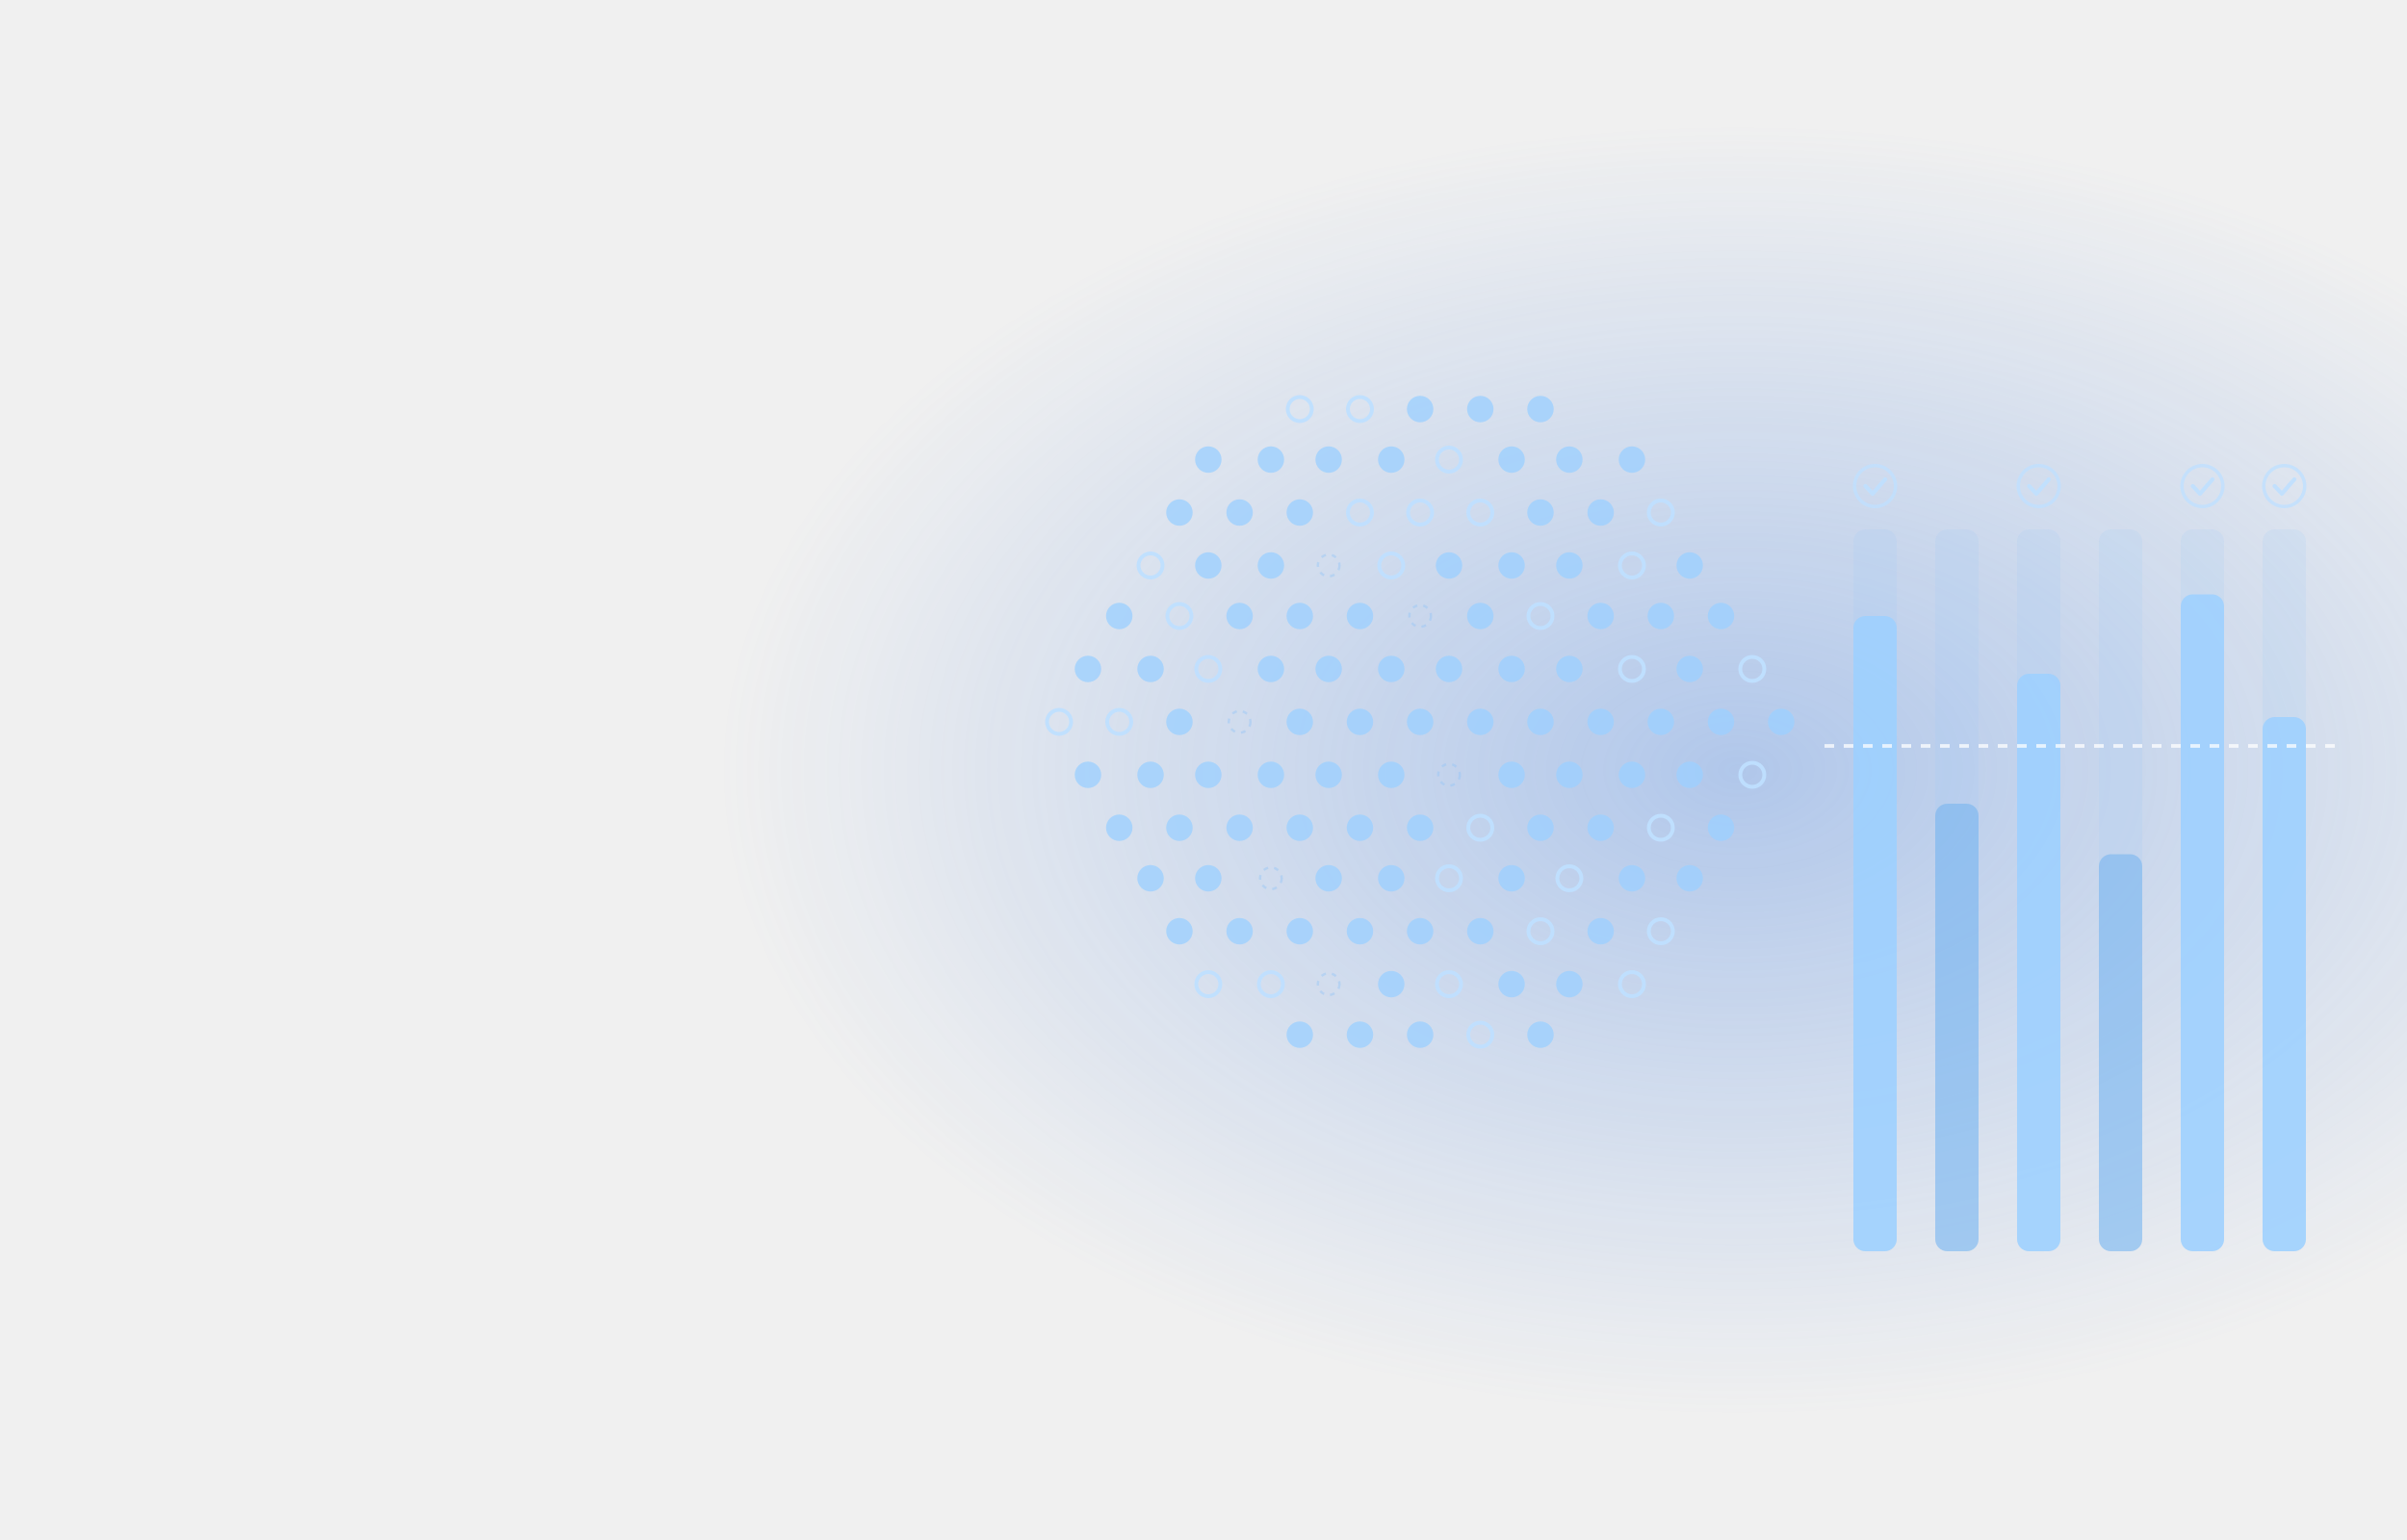
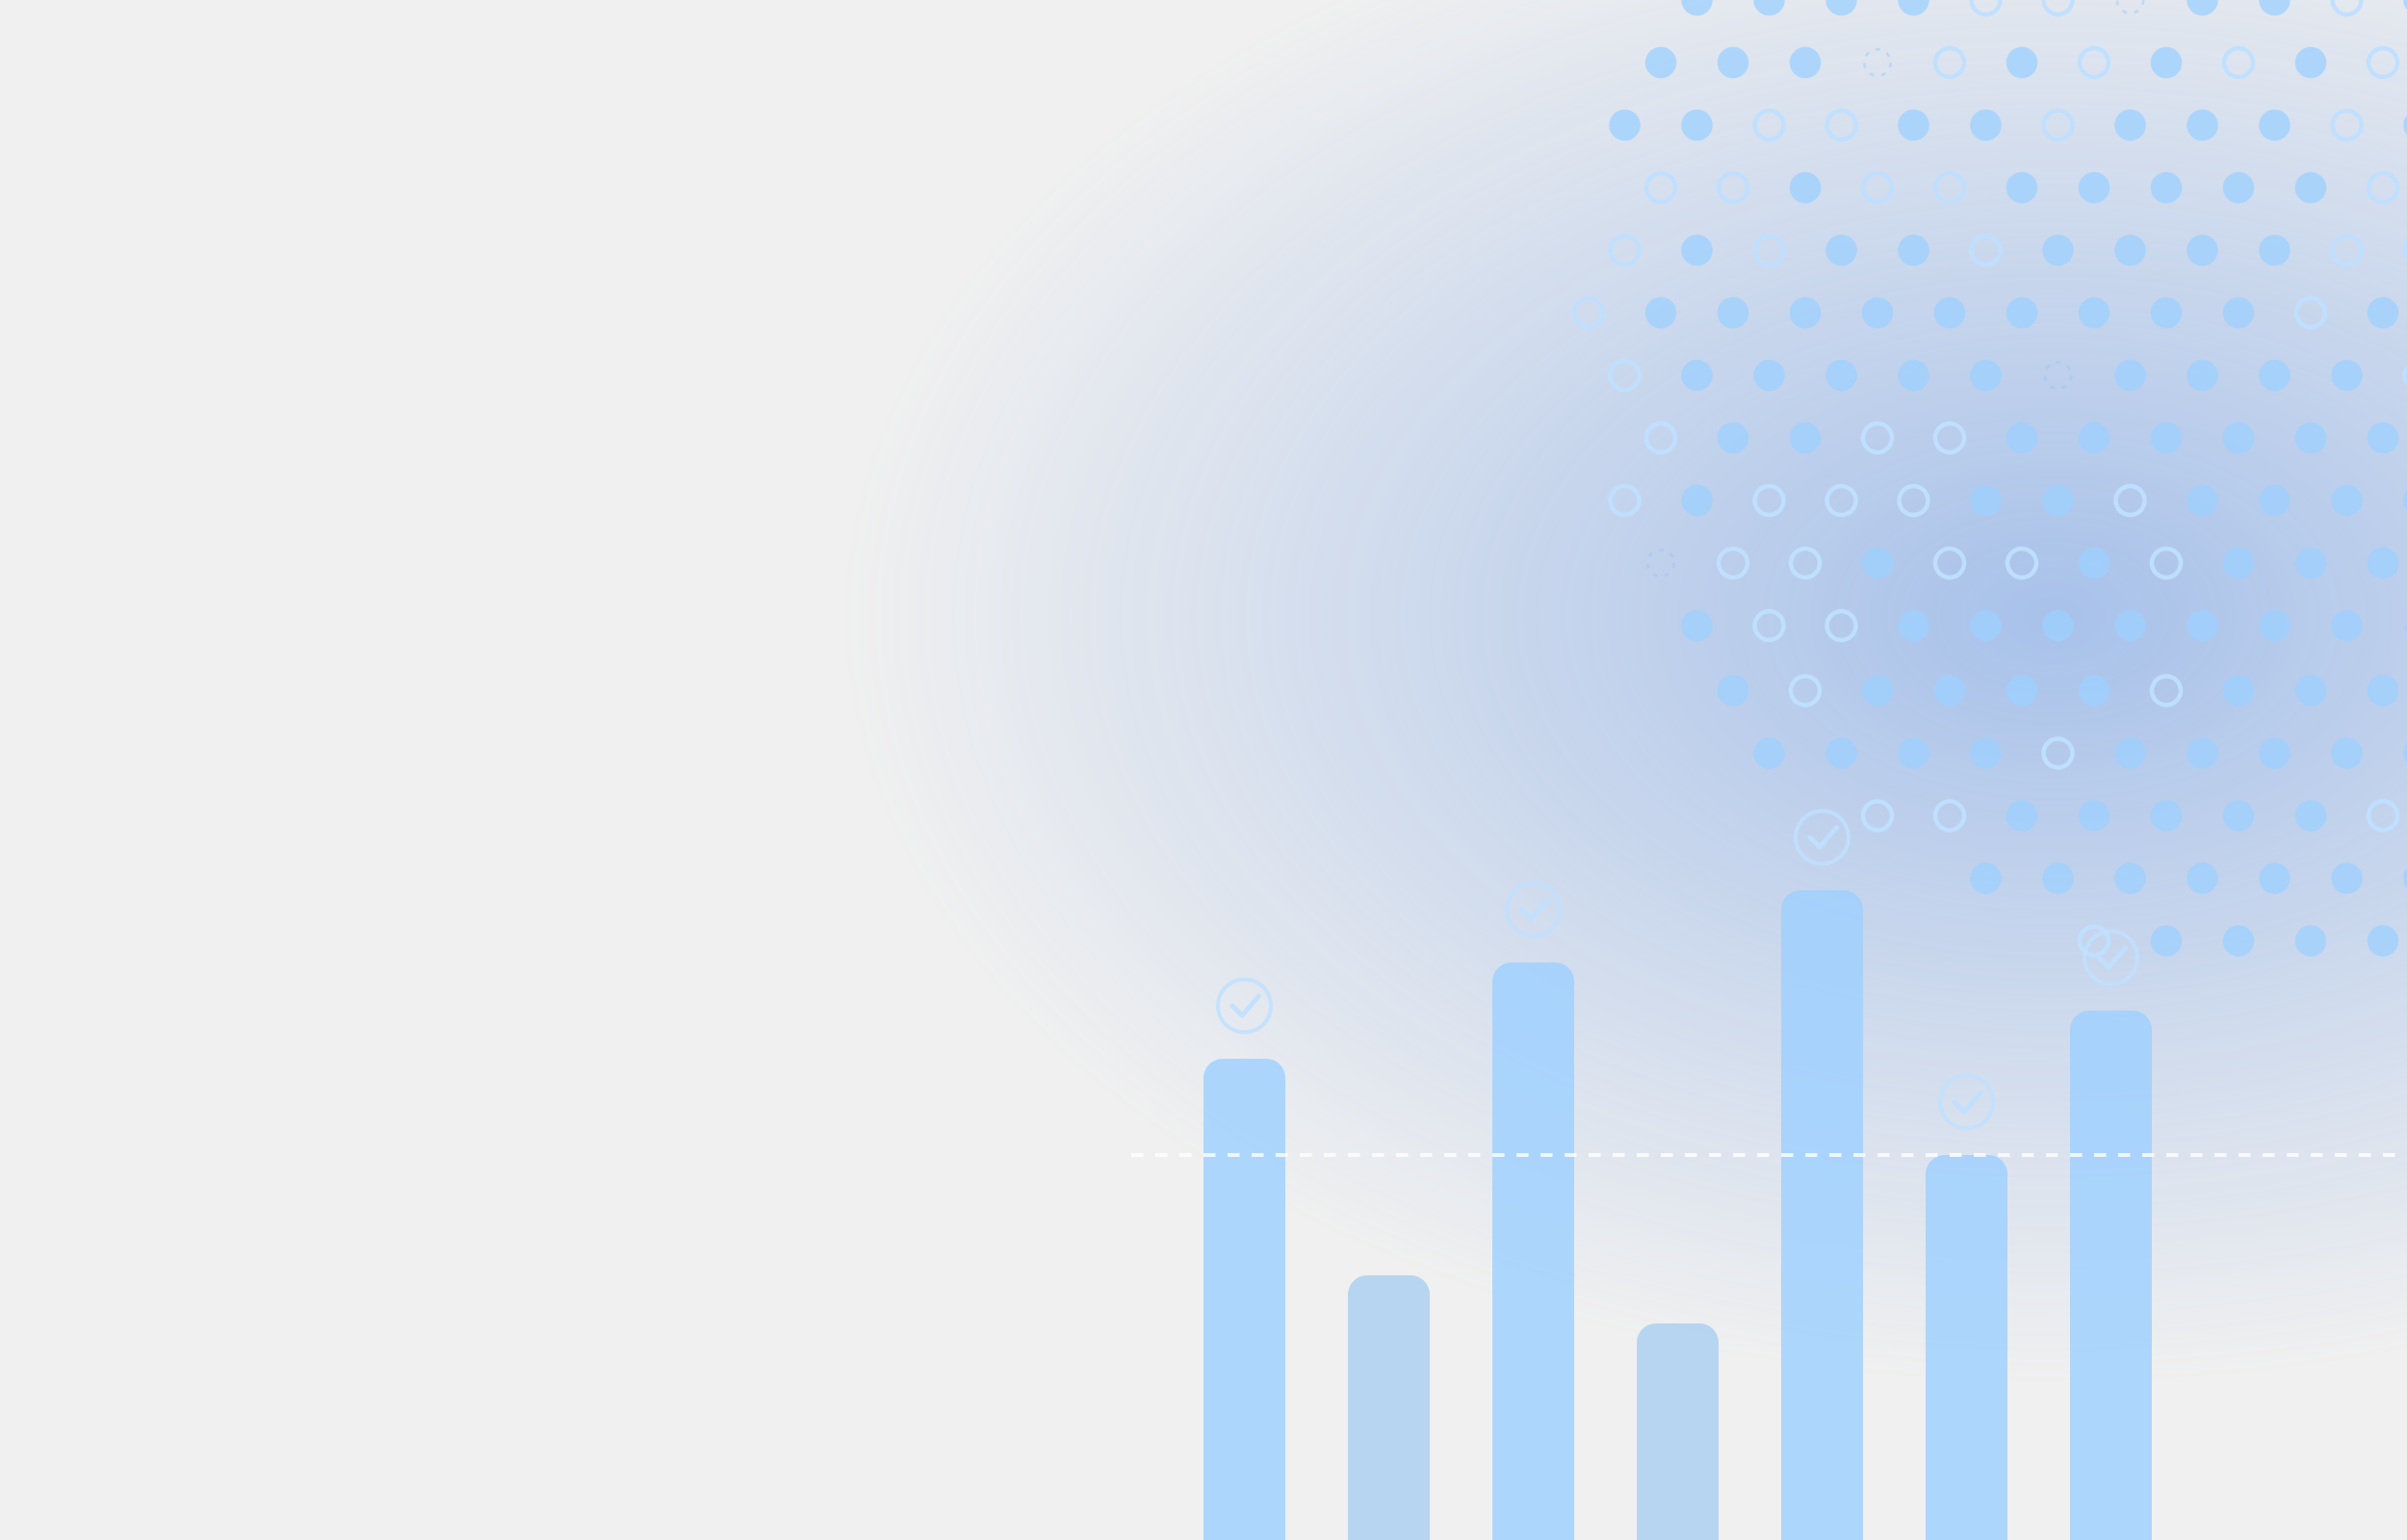
<svg xmlns="http://www.w3.org/2000/svg" viewBox="0 0 1000 640" preserveAspectRatio="xMaxYMid slice" aria-hidden="true">
  <defs>
-     <radialGradient id="g" cx=".72" cy=".5" r=".42">
-       <stop offset="0" stop-color="#3b7be0" stop-opacity=".35" />
+     <radialGradient id="g" cx=".85" cy=".4" r=".5">
+       <stop offset="0" stop-color="#3b7be0" stop-opacity=".4" />
      <stop offset="1" stop-color="#3b7be0" stop-opacity="0" />
    </radialGradient>
    <linearGradient id="m" x1="0" x2="1">
      <stop offset="0" stop-color="#fff" stop-opacity="0" />
-       <stop offset=".42" stop-color="#fff" stop-opacity="1" />
+       <stop offset=".38" stop-color="#fff" stop-opacity="1" />
    </linearGradient>
    <mask id="k">
      <rect width="100%" height="100%" fill="url(#m)" />
    </mask>
  </defs>
  <rect width="1000" height="640" fill="url(#g)" />
  <g mask="url(#k)">
-     <circle cx="452" cy="278" r="5.5" fill="#9CD0FF" opacity=".78" />
-     <circle cx="440" cy="300" r="5" fill="none" stroke="#bfe0ff" stroke-width="1.6" opacity=".95" />
-     <circle cx="452" cy="322" r="5.5" fill="#9CD0FF" opacity=".78" />
-     <circle cx="478" cy="235" r="5" fill="none" stroke="#bfe0ff" stroke-width="1.6" opacity=".95" />
-     <circle cx="465" cy="256" r="5.5" fill="#9CD0FF" opacity=".78" />
-     <circle cx="478" cy="278" r="5.5" fill="#9CD0FF" opacity=".78" />
-     <circle cx="465" cy="300" r="5" fill="none" stroke="#bfe0ff" stroke-width="1.6" opacity=".95" />
-     <circle cx="478" cy="322" r="5.5" fill="#9CD0FF" opacity=".78" />
-     <circle cx="465" cy="344" r="5.5" fill="#9CD0FF" opacity=".78" />
-     <circle cx="478" cy="365" r="5.5" fill="#9CD0FF" opacity=".78" />
-     <circle cx="502" cy="191" r="5.5" fill="#9CD0FF" opacity=".78" />
-     <circle cx="490" cy="213" r="5.5" fill="#9CD0FF" opacity=".78" />
-     <circle cx="502" cy="235" r="5.5" fill="#9CD0FF" opacity=".78" />
-     <circle cx="490" cy="256" r="5" fill="none" stroke="#bfe0ff" stroke-width="1.6" opacity=".95" />
-     <circle cx="502" cy="278" r="5" fill="none" stroke="#bfe0ff" stroke-width="1.6" opacity=".95" />
-     <circle cx="490" cy="300" r="5.5" fill="#9CD0FF" opacity=".78" />
-     <circle cx="502" cy="322" r="5.5" fill="#9CD0FF" opacity=".78" />
-     <circle cx="490" cy="344" r="5.5" fill="#9CD0FF" opacity=".78" />
-     <circle cx="502" cy="365" r="5.5" fill="#9CD0FF" opacity=".78" />
-     <circle cx="490" cy="387" r="5.5" fill="#9CD0FF" opacity=".78" />
-     <circle cx="502" cy="409" r="5" fill="none" stroke="#bfe0ff" stroke-width="1.6" opacity=".95" />
-     <circle cx="528" cy="191" r="5.5" fill="#9CD0FF" opacity=".78" />
-     <circle cx="515" cy="213" r="5.5" fill="#9CD0FF" opacity=".78" />
-     <circle cx="528" cy="235" r="5.5" fill="#9CD0FF" opacity=".78" />
-     <circle cx="515" cy="256" r="5.5" fill="#9CD0FF" opacity=".78" />
-     <circle cx="528" cy="278" r="5.5" fill="#9CD0FF" opacity=".78" />
-     <circle cx="515" cy="300" r="4.5" fill="none" stroke="#8fc3f7" stroke-width="1" stroke-dasharray="2 2.5" opacity=".4" />
-     <circle cx="528" cy="322" r="5.5" fill="#9CD0FF" opacity=".78" />
-     <circle cx="515" cy="344" r="5.5" fill="#9CD0FF" opacity=".78" />
-     <circle cx="528" cy="365" r="4.5" fill="none" stroke="#8fc3f7" stroke-width="1" stroke-dasharray="2 2.5" opacity=".4" />
-     <circle cx="515" cy="387" r="5.5" fill="#9CD0FF" opacity=".78" />
-     <circle cx="528" cy="409" r="5" fill="none" stroke="#bfe0ff" stroke-width="1.6" opacity=".95" />
-     <circle cx="540" cy="170" r="5" fill="none" stroke="#bfe0ff" stroke-width="1.6" opacity=".95" />
-     <circle cx="552" cy="191" r="5.5" fill="#9CD0FF" opacity=".78" />
-     <circle cx="540" cy="213" r="5.5" fill="#9CD0FF" opacity=".78" />
-     <circle cx="552" cy="235" r="4.5" fill="none" stroke="#8fc3f7" stroke-width="1" stroke-dasharray="2 2.5" opacity=".4" />
-     <circle cx="540" cy="256" r="5.5" fill="#9CD0FF" opacity=".78" />
-     <circle cx="552" cy="278" r="5.5" fill="#9CD0FF" opacity=".78" />
-     <circle cx="540" cy="300" r="5.5" fill="#9CD0FF" opacity=".78" />
-     <circle cx="552" cy="322" r="5.5" fill="#9CD0FF" opacity=".78" />
-     <circle cx="540" cy="344" r="5.5" fill="#9CD0FF" opacity=".78" />
-     <circle cx="552" cy="365" r="5.5" fill="#9CD0FF" opacity=".78" />
-     <circle cx="540" cy="387" r="5.5" fill="#9CD0FF" opacity=".78" />
-     <circle cx="552" cy="409" r="4.5" fill="none" stroke="#8fc3f7" stroke-width="1" stroke-dasharray="2 2.5" opacity=".4" />
-     <circle cx="540" cy="430" r="5.5" fill="#9CD0FF" opacity=".78" />
-     <circle cx="565" cy="170" r="5" fill="none" stroke="#bfe0ff" stroke-width="1.6" opacity=".95" />
-     <circle cx="578" cy="191" r="5.5" fill="#9CD0FF" opacity=".78" />
-     <circle cx="565" cy="213" r="5" fill="none" stroke="#bfe0ff" stroke-width="1.6" opacity=".95" />
-     <circle cx="578" cy="235" r="5" fill="none" stroke="#bfe0ff" stroke-width="1.6" opacity=".95" />
-     <circle cx="565" cy="256" r="5.5" fill="#9CD0FF" opacity=".78" />
-     <circle cx="578" cy="278" r="5.5" fill="#9CD0FF" opacity=".78" />
-     <circle cx="565" cy="300" r="5.5" fill="#9CD0FF" opacity=".78" />
-     <circle cx="578" cy="322" r="5.5" fill="#9CD0FF" opacity=".78" />
-     <circle cx="565" cy="344" r="5.5" fill="#9CD0FF" opacity=".78" />
-     <circle cx="578" cy="365" r="5.5" fill="#9CD0FF" opacity=".78" />
-     <circle cx="565" cy="387" r="5.5" fill="#9CD0FF" opacity=".78" />
-     <circle cx="578" cy="409" r="5.5" fill="#9CD0FF" opacity=".78" />
-     <circle cx="565" cy="430" r="5.5" fill="#9CD0FF" opacity=".78" />
-     <circle cx="590" cy="170" r="5.5" fill="#9CD0FF" opacity=".78" />
-     <circle cx="602" cy="191" r="5" fill="none" stroke="#bfe0ff" stroke-width="1.6" opacity=".95" />
-     <circle cx="590" cy="213" r="5" fill="none" stroke="#bfe0ff" stroke-width="1.6" opacity=".95" />
-     <circle cx="602" cy="235" r="5.5" fill="#9CD0FF" opacity=".78" />
-     <circle cx="590" cy="256" r="4.5" fill="none" stroke="#8fc3f7" stroke-width="1" stroke-dasharray="2 2.5" opacity=".4" />
-     <circle cx="602" cy="278" r="5.5" fill="#9CD0FF" opacity=".78" />
-     <circle cx="590" cy="300" r="5.5" fill="#9CD0FF" opacity=".78" />
-     <circle cx="602" cy="322" r="4.5" fill="none" stroke="#8fc3f7" stroke-width="1" stroke-dasharray="2 2.5" opacity=".4" />
-     <circle cx="590" cy="344" r="5.5" fill="#9CD0FF" opacity=".78" />
-     <circle cx="602" cy="365" r="5" fill="none" stroke="#bfe0ff" stroke-width="1.6" opacity=".95" />
-     <circle cx="590" cy="387" r="5.5" fill="#9CD0FF" opacity=".78" />
-     <circle cx="602" cy="409" r="5" fill="none" stroke="#bfe0ff" stroke-width="1.6" opacity=".95" />
-     <circle cx="590" cy="430" r="5.5" fill="#9CD0FF" opacity=".78" />
-     <circle cx="615" cy="170" r="5.5" fill="#9CD0FF" opacity=".78" />
-     <circle cx="628" cy="191" r="5.5" fill="#9CD0FF" opacity=".78" />
-     <circle cx="615" cy="213" r="5" fill="none" stroke="#bfe0ff" stroke-width="1.6" opacity=".95" />
-     <circle cx="628" cy="235" r="5.5" fill="#9CD0FF" opacity=".78" />
-     <circle cx="615" cy="256" r="5.5" fill="#9CD0FF" opacity=".78" />
-     <circle cx="628" cy="278" r="5.5" fill="#9CD0FF" opacity=".78" />
-     <circle cx="615" cy="300" r="5.5" fill="#9CD0FF" opacity=".78" />
-     <circle cx="628" cy="322" r="5.5" fill="#9CD0FF" opacity=".78" />
-     <circle cx="615" cy="344" r="5" fill="none" stroke="#bfe0ff" stroke-width="1.6" opacity=".95" />
-     <circle cx="628" cy="365" r="5.5" fill="#9CD0FF" opacity=".78" />
-     <circle cx="615" cy="387" r="5.5" fill="#9CD0FF" opacity=".78" />
-     <circle cx="628" cy="409" r="5.5" fill="#9CD0FF" opacity=".78" />
-     <circle cx="615" cy="430" r="5" fill="none" stroke="#bfe0ff" stroke-width="1.6" opacity=".95" />
-     <circle cx="640" cy="170" r="5.5" fill="#9CD0FF" opacity=".78" />
-     <circle cx="652" cy="191" r="5.5" fill="#9CD0FF" opacity=".78" />
-     <circle cx="640" cy="213" r="5.5" fill="#9CD0FF" opacity=".78" />
-     <circle cx="652" cy="235" r="5.5" fill="#9CD0FF" opacity=".78" />
-     <circle cx="640" cy="256" r="5" fill="none" stroke="#bfe0ff" stroke-width="1.6" opacity=".95" />
-     <circle cx="652" cy="278" r="5.5" fill="#9CD0FF" opacity=".78" />
-     <circle cx="640" cy="300" r="5.5" fill="#9CD0FF" opacity=".78" />
-     <circle cx="652" cy="322" r="5.5" fill="#9CD0FF" opacity=".78" />
-     <circle cx="640" cy="344" r="5.5" fill="#9CD0FF" opacity=".78" />
-     <circle cx="652" cy="365" r="5" fill="none" stroke="#bfe0ff" stroke-width="1.6" opacity=".95" />
-     <circle cx="640" cy="387" r="5" fill="none" stroke="#bfe0ff" stroke-width="1.6" opacity=".95" />
-     <circle cx="652" cy="409" r="5.5" fill="#9CD0FF" opacity=".78" />
-     <circle cx="640" cy="430" r="5.5" fill="#9CD0FF" opacity=".78" />
-     <circle cx="678" cy="191" r="5.5" fill="#9CD0FF" opacity=".78" />
-     <circle cx="665" cy="213" r="5.5" fill="#9CD0FF" opacity=".78" />
-     <circle cx="678" cy="235" r="5" fill="none" stroke="#bfe0ff" stroke-width="1.6" opacity=".95" />
-     <circle cx="665" cy="256" r="5.5" fill="#9CD0FF" opacity=".78" />
-     <circle cx="678" cy="278" r="5" fill="none" stroke="#bfe0ff" stroke-width="1.6" opacity=".95" />
-     <circle cx="665" cy="300" r="5.5" fill="#9CD0FF" opacity=".78" />
-     <circle cx="678" cy="322" r="5.5" fill="#9CD0FF" opacity=".78" />
-     <circle cx="665" cy="344" r="5.5" fill="#9CD0FF" opacity=".78" />
-     <circle cx="678" cy="365" r="5.5" fill="#9CD0FF" opacity=".78" />
-     <circle cx="665" cy="387" r="5.5" fill="#9CD0FF" opacity=".78" />
-     <circle cx="678" cy="409" r="5" fill="none" stroke="#bfe0ff" stroke-width="1.6" opacity=".95" />
-     <circle cx="690" cy="213" r="5" fill="none" stroke="#bfe0ff" stroke-width="1.6" opacity=".95" />
-     <circle cx="702" cy="235" r="5.5" fill="#9CD0FF" opacity=".78" />
-     <circle cx="690" cy="256" r="5.5" fill="#9CD0FF" opacity=".78" />
-     <circle cx="702" cy="278" r="5.5" fill="#9CD0FF" opacity=".78" />
-     <circle cx="690" cy="300" r="5.5" fill="#9CD0FF" opacity=".78" />
-     <circle cx="702" cy="322" r="5.5" fill="#9CD0FF" opacity=".78" />
-     <circle cx="690" cy="344" r="5" fill="none" stroke="#bfe0ff" stroke-width="1.6" opacity=".95" />
-     <circle cx="702" cy="365" r="5.5" fill="#9CD0FF" opacity=".78" />
-     <circle cx="690" cy="387" r="5" fill="none" stroke="#bfe0ff" stroke-width="1.6" opacity=".95" />
-     <circle cx="715" cy="256" r="5.5" fill="#9CD0FF" opacity=".78" />
-     <circle cx="728" cy="278" r="5" fill="none" stroke="#bfe0ff" stroke-width="1.6" opacity=".95" />
-     <circle cx="715" cy="300" r="5.5" fill="#9CD0FF" opacity=".78" />
-     <circle cx="728" cy="322" r="5" fill="none" stroke="#bfe0ff" stroke-width="1.6" opacity=".95" />
-     <circle cx="715" cy="344" r="5.5" fill="#9CD0FF" opacity=".78" />
-     <circle cx="740" cy="300" r="5.5" fill="#9CD0FF" opacity=".78" />
-     <rect x="770" y="220" width="18" height="300" rx="5" fill="#8fc3f7" opacity=".14" />
-     <rect x="770" y="256" width="18" height="264" rx="5" fill="#9CD0FF" opacity="0.85" />
-     <circle cx="779.0" cy="202" r="8.5" fill="none" stroke="#bfe0ff" stroke-width="1.4" opacity=".8" />
-     <path d="M775.0 202 l3 3.2 l5.2 -6" fill="none" stroke="#bfe0ff" stroke-width="1.7" stroke-linecap="round" stroke-linejoin="round" opacity=".9" />
-     <rect x="804" y="220" width="18" height="300" rx="5" fill="#8fc3f7" opacity=".14" />
-     <rect x="804" y="334" width="18" height="186" rx="5" fill="#6AB0F0" opacity="0.5" />
-     <rect x="838" y="220" width="18" height="300" rx="5" fill="#8fc3f7" opacity=".14" />
-     <rect x="838" y="280" width="18" height="240" rx="5" fill="#9CD0FF" opacity="0.85" />
-     <circle cx="847.0" cy="202" r="8.5" fill="none" stroke="#bfe0ff" stroke-width="1.4" opacity=".8" />
-     <path d="M843.0 202 l3 3.2 l5.2 -6" fill="none" stroke="#bfe0ff" stroke-width="1.7" stroke-linecap="round" stroke-linejoin="round" opacity=".9" />
-     <rect x="872" y="220" width="18" height="300" rx="5" fill="#8fc3f7" opacity=".14" />
-     <rect x="872" y="355" width="18" height="165" rx="5" fill="#6AB0F0" opacity="0.5" />
-     <rect x="906" y="220" width="18" height="300" rx="5" fill="#8fc3f7" opacity=".14" />
-     <rect x="906" y="247" width="18" height="273" rx="5" fill="#9CD0FF" opacity="0.85" />
-     <circle cx="915.0" cy="202" r="8.5" fill="none" stroke="#bfe0ff" stroke-width="1.4" opacity=".8" />
-     <path d="M911.0 202 l3 3.2 l5.2 -6" fill="none" stroke="#bfe0ff" stroke-width="1.7" stroke-linecap="round" stroke-linejoin="round" opacity=".9" />
-     <rect x="940" y="220" width="18" height="300" rx="5" fill="#8fc3f7" opacity=".14" />
-     <rect x="940" y="298" width="18" height="222" rx="5" fill="#9CD0FF" opacity="0.85" />
-     <circle cx="949.0" cy="202" r="8.5" fill="none" stroke="#bfe0ff" stroke-width="1.4" opacity=".8" />
-     <path d="M945.0 202 l3 3.2 l5.2 -6" fill="none" stroke="#bfe0ff" stroke-width="1.7" stroke-linecap="round" stroke-linejoin="round" opacity=".9" />
-     <line x1="758" x2="970" y1="310" y2="310" stroke="#fff" stroke-opacity=".75" stroke-width="1.5" stroke-dasharray="4 4" />
+     <circle cx="675" cy="52" r="6.5" fill="#9CD0FF" opacity=".75" />
+     <circle cx="675" cy="104" r="6" fill="none" stroke="#bfe0ff" stroke-width="1.8" opacity=".95" />
+     <circle cx="660" cy="130" r="6" fill="none" stroke="#bfe0ff" stroke-width="1.8" opacity=".95" />
+     <circle cx="675" cy="156" r="6" fill="none" stroke="#bfe0ff" stroke-width="1.8" opacity=".95" />
+     <circle cx="675" cy="208" r="6" fill="none" stroke="#bfe0ff" stroke-width="1.8" opacity=".95" />
+     <circle cx="705" cy="-0" r="6.5" fill="#9CD0FF" opacity=".75" />
+     <circle cx="690" cy="26" r="6.5" fill="#9CD0FF" opacity=".75" />
+     <circle cx="705" cy="52" r="6.5" fill="#9CD0FF" opacity=".75" />
+     <circle cx="690" cy="78" r="6" fill="none" stroke="#bfe0ff" stroke-width="1.8" opacity=".95" />
+     <circle cx="705" cy="104" r="6.5" fill="#9CD0FF" opacity=".75" />
+     <circle cx="690" cy="130" r="6.5" fill="#9CD0FF" opacity=".75" />
+     <circle cx="705" cy="156" r="6.5" fill="#9CD0FF" opacity=".75" />
+     <circle cx="690" cy="182" r="6" fill="none" stroke="#bfe0ff" stroke-width="1.8" opacity=".95" />
+     <circle cx="705" cy="208" r="6.5" fill="#9CD0FF" opacity=".75" />
+     <circle cx="690" cy="234" r="5.5" fill="none" stroke="#8fc3f7" stroke-width="1.1" stroke-dasharray="2 3" opacity=".4" />
+     <circle cx="705" cy="260" r="6.5" fill="#9CD0FF" opacity=".75" />
+     <circle cx="735" cy="-53" r="6.5" fill="#9CD0FF" opacity=".75" />
+     <circle cx="720" cy="-27" r="6.5" fill="#9CD0FF" opacity=".75" />
+     <circle cx="735" cy="-0" r="6.5" fill="#9CD0FF" opacity=".75" />
+     <circle cx="720" cy="26" r="6.5" fill="#9CD0FF" opacity=".75" />
+     <circle cx="735" cy="52" r="6" fill="none" stroke="#bfe0ff" stroke-width="1.8" opacity=".95" />
+     <circle cx="720" cy="78" r="6" fill="none" stroke="#bfe0ff" stroke-width="1.8" opacity=".95" />
+     <circle cx="735" cy="104" r="6" fill="none" stroke="#bfe0ff" stroke-width="1.8" opacity=".95" />
+     <circle cx="720" cy="130" r="6.5" fill="#9CD0FF" opacity=".75" />
+     <circle cx="735" cy="156" r="6.5" fill="#9CD0FF" opacity=".75" />
+     <circle cx="720" cy="182" r="6.5" fill="#9CD0FF" opacity=".75" />
+     <circle cx="735" cy="208" r="6" fill="none" stroke="#bfe0ff" stroke-width="1.8" opacity=".95" />
+     <circle cx="720" cy="234" r="6" fill="none" stroke="#bfe0ff" stroke-width="1.8" opacity=".95" />
+     <circle cx="735" cy="260" r="6" fill="none" stroke="#bfe0ff" stroke-width="1.8" opacity=".95" />
+     <circle cx="720" cy="287" r="6.5" fill="#9CD0FF" opacity=".75" />
+     <circle cx="735" cy="313" r="6.5" fill="#9CD0FF" opacity=".75" />
+     <circle cx="765" cy="-53" r="6.5" fill="#9CD0FF" opacity=".75" />
+     <circle cx="750" cy="-27" r="6" fill="none" stroke="#bfe0ff" stroke-width="1.8" opacity=".95" />
+     <circle cx="765" cy="-0" r="6.5" fill="#9CD0FF" opacity=".75" />
+     <circle cx="750" cy="26" r="6.5" fill="#9CD0FF" opacity=".75" />
+     <circle cx="765" cy="52" r="6" fill="none" stroke="#bfe0ff" stroke-width="1.8" opacity=".95" />
+     <circle cx="750" cy="78" r="6.5" fill="#9CD0FF" opacity=".75" />
+     <circle cx="765" cy="104" r="6.5" fill="#9CD0FF" opacity=".75" />
+     <circle cx="750" cy="130" r="6.5" fill="#9CD0FF" opacity=".75" />
+     <circle cx="765" cy="156" r="6.5" fill="#9CD0FF" opacity=".75" />
+     <circle cx="750" cy="182" r="6.5" fill="#9CD0FF" opacity=".75" />
+     <circle cx="765" cy="208" r="6" fill="none" stroke="#bfe0ff" stroke-width="1.8" opacity=".95" />
+     <circle cx="750" cy="234" r="6" fill="none" stroke="#bfe0ff" stroke-width="1.8" opacity=".95" />
+     <circle cx="765" cy="260" r="6" fill="none" stroke="#bfe0ff" stroke-width="1.8" opacity=".95" />
+     <circle cx="750" cy="287" r="6" fill="none" stroke="#bfe0ff" stroke-width="1.8" opacity=".95" />
+     <circle cx="765" cy="313" r="6.5" fill="#9CD0FF" opacity=".75" />
+     <circle cx="780" cy="-79" r="6.5" fill="#9CD0FF" opacity=".75" />
+     <circle cx="795" cy="-53" r="6" fill="none" stroke="#bfe0ff" stroke-width="1.8" opacity=".95" />
+     <circle cx="780" cy="-27" r="6.5" fill="#9CD0FF" opacity=".75" />
+     <circle cx="795" cy="-0" r="6.5" fill="#9CD0FF" opacity=".75" />
+     <circle cx="780" cy="26" r="5.5" fill="none" stroke="#8fc3f7" stroke-width="1.1" stroke-dasharray="2 3" opacity=".4" />
+     <circle cx="795" cy="52" r="6.5" fill="#9CD0FF" opacity=".75" />
+     <circle cx="780" cy="78" r="6" fill="none" stroke="#bfe0ff" stroke-width="1.8" opacity=".95" />
+     <circle cx="795" cy="104" r="6.5" fill="#9CD0FF" opacity=".75" />
+     <circle cx="780" cy="130" r="6.5" fill="#9CD0FF" opacity=".75" />
+     <circle cx="795" cy="156" r="6.5" fill="#9CD0FF" opacity=".75" />
+     <circle cx="780" cy="182" r="6" fill="none" stroke="#bfe0ff" stroke-width="1.8" opacity=".95" />
+     <circle cx="795" cy="208" r="6" fill="none" stroke="#bfe0ff" stroke-width="1.8" opacity=".95" />
+     <circle cx="780" cy="234" r="6.5" fill="#9CD0FF" opacity=".75" />
+     <circle cx="795" cy="260" r="6.5" fill="#9CD0FF" opacity=".75" />
+     <circle cx="780" cy="287" r="6.5" fill="#9CD0FF" opacity=".75" />
+     <circle cx="795" cy="313" r="6.5" fill="#9CD0FF" opacity=".75" />
+     <circle cx="780" cy="339" r="6" fill="none" stroke="#bfe0ff" stroke-width="1.8" opacity=".95" />
+     <circle cx="825" cy="-105" r="6.5" fill="#9CD0FF" opacity=".75" />
+     <circle cx="810" cy="-79" r="6.5" fill="#9CD0FF" opacity=".75" />
+     <circle cx="825" cy="-53" r="6.5" fill="#9CD0FF" opacity=".75" />
+     <circle cx="810" cy="-27" r="6.5" fill="#9CD0FF" opacity=".75" />
+     <circle cx="825" cy="-0" r="6" fill="none" stroke="#bfe0ff" stroke-width="1.8" opacity=".95" />
+     <circle cx="810" cy="26" r="6" fill="none" stroke="#bfe0ff" stroke-width="1.8" opacity=".95" />
+     <circle cx="825" cy="52" r="6.5" fill="#9CD0FF" opacity=".75" />
+     <circle cx="810" cy="78" r="6" fill="none" stroke="#bfe0ff" stroke-width="1.8" opacity=".95" />
+     <circle cx="825" cy="104" r="6" fill="none" stroke="#bfe0ff" stroke-width="1.8" opacity=".95" />
+     <circle cx="810" cy="130" r="6.5" fill="#9CD0FF" opacity=".75" />
+     <circle cx="825" cy="156" r="6.5" fill="#9CD0FF" opacity=".75" />
+     <circle cx="810" cy="182" r="6" fill="none" stroke="#bfe0ff" stroke-width="1.8" opacity=".95" />
+     <circle cx="825" cy="208" r="6.5" fill="#9CD0FF" opacity=".75" />
+     <circle cx="810" cy="234" r="6" fill="none" stroke="#bfe0ff" stroke-width="1.8" opacity=".95" />
+     <circle cx="825" cy="260" r="6.5" fill="#9CD0FF" opacity=".75" />
+     <circle cx="810" cy="287" r="6.5" fill="#9CD0FF" opacity=".75" />
+     <circle cx="825" cy="313" r="6.5" fill="#9CD0FF" opacity=".75" />
+     <circle cx="810" cy="339" r="6" fill="none" stroke="#bfe0ff" stroke-width="1.8" opacity=".95" />
+     <circle cx="825" cy="365" r="6.5" fill="#9CD0FF" opacity=".75" />
+     <circle cx="855" cy="-105" r="6.5" fill="#9CD0FF" opacity=".75" />
+     <circle cx="840" cy="-79" r="6.5" fill="#9CD0FF" opacity=".75" />
+     <circle cx="855" cy="-53" r="6.5" fill="#9CD0FF" opacity=".75" />
+     <circle cx="840" cy="-27" r="6.5" fill="#9CD0FF" opacity=".75" />
+     <circle cx="855" cy="-0" r="6" fill="none" stroke="#bfe0ff" stroke-width="1.8" opacity=".95" />
+     <circle cx="840" cy="26" r="6.5" fill="#9CD0FF" opacity=".75" />
+     <circle cx="855" cy="52" r="6" fill="none" stroke="#bfe0ff" stroke-width="1.8" opacity=".95" />
+     <circle cx="840" cy="78" r="6.5" fill="#9CD0FF" opacity=".75" />
+     <circle cx="855" cy="104" r="6.5" fill="#9CD0FF" opacity=".75" />
+     <circle cx="840" cy="130" r="6.5" fill="#9CD0FF" opacity=".75" />
+     <circle cx="855" cy="156" r="5.5" fill="none" stroke="#8fc3f7" stroke-width="1.1" stroke-dasharray="2 3" opacity=".4" />
+     <circle cx="840" cy="182" r="6.5" fill="#9CD0FF" opacity=".75" />
+     <circle cx="855" cy="208" r="6.5" fill="#9CD0FF" opacity=".75" />
+     <circle cx="840" cy="234" r="6" fill="none" stroke="#bfe0ff" stroke-width="1.8" opacity=".95" />
+     <circle cx="855" cy="260" r="6.5" fill="#9CD0FF" opacity=".75" />
+     <circle cx="840" cy="287" r="6.5" fill="#9CD0FF" opacity=".75" />
+     <circle cx="855" cy="313" r="6" fill="none" stroke="#bfe0ff" stroke-width="1.8" opacity=".95" />
+     <circle cx="840" cy="339" r="6.5" fill="#9CD0FF" opacity=".75" />
+     <circle cx="855" cy="365" r="6.5" fill="#9CD0FF" opacity=".75" />
+     <circle cx="870" cy="-131" r="6" fill="none" stroke="#bfe0ff" stroke-width="1.8" opacity=".95" />
+     <circle cx="885" cy="-105" r="6" fill="none" stroke="#bfe0ff" stroke-width="1.8" opacity=".95" />
+     <circle cx="870" cy="-79" r="6" fill="none" stroke="#bfe0ff" stroke-width="1.8" opacity=".95" />
+     <circle cx="885" cy="-53" r="6" fill="none" stroke="#bfe0ff" stroke-width="1.8" opacity=".95" />
+     <circle cx="870" cy="-27" r="6.5" fill="#9CD0FF" opacity=".75" />
+     <circle cx="885" cy="-0" r="5.5" fill="none" stroke="#8fc3f7" stroke-width="1.1" stroke-dasharray="2 3" opacity=".4" />
+     <circle cx="870" cy="26" r="6" fill="none" stroke="#bfe0ff" stroke-width="1.8" opacity=".95" />
+     <circle cx="885" cy="52" r="6.5" fill="#9CD0FF" opacity=".75" />
+     <circle cx="870" cy="78" r="6.5" fill="#9CD0FF" opacity=".75" />
+     <circle cx="885" cy="104" r="6.5" fill="#9CD0FF" opacity=".75" />
+     <circle cx="870" cy="130" r="6.5" fill="#9CD0FF" opacity=".75" />
+     <circle cx="885" cy="156" r="6.5" fill="#9CD0FF" opacity=".75" />
+     <circle cx="870" cy="182" r="6.5" fill="#9CD0FF" opacity=".75" />
+     <circle cx="885" cy="208" r="6" fill="none" stroke="#bfe0ff" stroke-width="1.8" opacity=".95" />
+     <circle cx="870" cy="234" r="6.5" fill="#9CD0FF" opacity=".75" />
+     <circle cx="885" cy="260" r="6.5" fill="#9CD0FF" opacity=".75" />
+     <circle cx="870" cy="287" r="6.5" fill="#9CD0FF" opacity=".75" />
+     <circle cx="885" cy="313" r="6.5" fill="#9CD0FF" opacity=".75" />
+     <circle cx="870" cy="339" r="6.5" fill="#9CD0FF" opacity=".75" />
+     <circle cx="885" cy="365" r="6.5" fill="#9CD0FF" opacity=".75" />
+     <circle cx="870" cy="391" r="6" fill="none" stroke="#bfe0ff" stroke-width="1.8" opacity=".95" />
+     <circle cx="900" cy="-131" r="6.5" fill="#9CD0FF" opacity=".75" />
+     <circle cx="915" cy="-105" r="6.5" fill="#9CD0FF" opacity=".75" />
+     <circle cx="900" cy="-79" r="6.5" fill="#9CD0FF" opacity=".75" />
+     <circle cx="915" cy="-53" r="6.5" fill="#9CD0FF" opacity=".75" />
+     <circle cx="900" cy="-27" r="6.5" fill="#9CD0FF" opacity=".75" />
+     <circle cx="915" cy="-0" r="6.5" fill="#9CD0FF" opacity=".75" />
+     <circle cx="900" cy="26" r="6.5" fill="#9CD0FF" opacity=".75" />
+     <circle cx="915" cy="52" r="6.5" fill="#9CD0FF" opacity=".75" />
+     <circle cx="900" cy="78" r="6.5" fill="#9CD0FF" opacity=".75" />
+     <circle cx="915" cy="104" r="6.5" fill="#9CD0FF" opacity=".75" />
+     <circle cx="900" cy="130" r="6.5" fill="#9CD0FF" opacity=".75" />
+     <circle cx="915" cy="156" r="6.5" fill="#9CD0FF" opacity=".75" />
+     <circle cx="900" cy="182" r="6.5" fill="#9CD0FF" opacity=".75" />
+     <circle cx="915" cy="208" r="6.5" fill="#9CD0FF" opacity=".75" />
+     <circle cx="900" cy="234" r="6" fill="none" stroke="#bfe0ff" stroke-width="1.8" opacity=".95" />
+     <circle cx="915" cy="260" r="6.5" fill="#9CD0FF" opacity=".75" />
+     <circle cx="900" cy="287" r="6" fill="none" stroke="#bfe0ff" stroke-width="1.8" opacity=".95" />
+     <circle cx="915" cy="313" r="6.5" fill="#9CD0FF" opacity=".75" />
+     <circle cx="900" cy="339" r="6.5" fill="#9CD0FF" opacity=".75" />
+     <circle cx="915" cy="365" r="6.5" fill="#9CD0FF" opacity=".75" />
+     <circle cx="900" cy="391" r="6.5" fill="#9CD0FF" opacity=".75" />
+     <circle cx="930" cy="-131" r="6" fill="none" stroke="#bfe0ff" stroke-width="1.8" opacity=".95" />
+     <circle cx="945" cy="-105" r="6.5" fill="#9CD0FF" opacity=".75" />
+     <circle cx="930" cy="-79" r="6.5" fill="#9CD0FF" opacity=".75" />
+     <circle cx="945" cy="-53" r="6.5" fill="#9CD0FF" opacity=".75" />
+     <circle cx="930" cy="-27" r="5.5" fill="none" stroke="#8fc3f7" stroke-width="1.1" stroke-dasharray="2 3" opacity=".4" />
+     <circle cx="945" cy="-0" r="6.5" fill="#9CD0FF" opacity=".75" />
+     <circle cx="930" cy="26" r="6" fill="none" stroke="#bfe0ff" stroke-width="1.8" opacity=".95" />
+     <circle cx="945" cy="52" r="6.5" fill="#9CD0FF" opacity=".75" />
+     <circle cx="930" cy="78" r="6.5" fill="#9CD0FF" opacity=".75" />
+     <circle cx="945" cy="104" r="6.5" fill="#9CD0FF" opacity=".75" />
+     <circle cx="930" cy="130" r="6.5" fill="#9CD0FF" opacity=".75" />
+     <circle cx="945" cy="156" r="6.5" fill="#9CD0FF" opacity=".75" />
+     <circle cx="930" cy="182" r="6.5" fill="#9CD0FF" opacity=".75" />
+     <circle cx="945" cy="208" r="6.5" fill="#9CD0FF" opacity=".75" />
+     <circle cx="930" cy="234" r="6.5" fill="#9CD0FF" opacity=".75" />
+     <circle cx="945" cy="260" r="6.5" fill="#9CD0FF" opacity=".75" />
+     <circle cx="930" cy="287" r="6.5" fill="#9CD0FF" opacity=".75" />
+     <circle cx="945" cy="313" r="6.5" fill="#9CD0FF" opacity=".75" />
+     <circle cx="930" cy="339" r="6.5" fill="#9CD0FF" opacity=".75" />
+     <circle cx="945" cy="365" r="6.5" fill="#9CD0FF" opacity=".75" />
+     <circle cx="930" cy="391" r="6.5" fill="#9CD0FF" opacity=".75" />
+     <circle cx="960" cy="-131" r="6.5" fill="#9CD0FF" opacity=".75" />
+     <circle cx="975" cy="-105" r="6.5" fill="#9CD0FF" opacity=".75" />
+     <circle cx="960" cy="-79" r="6.5" fill="#9CD0FF" opacity=".75" />
+     <circle cx="975" cy="-53" r="6.5" fill="#9CD0FF" opacity=".75" />
+     <circle cx="960" cy="-27" r="6.5" fill="#9CD0FF" opacity=".75" />
+     <circle cx="975" cy="-0" r="6" fill="none" stroke="#bfe0ff" stroke-width="1.8" opacity=".95" />
+     <circle cx="960" cy="26" r="6.5" fill="#9CD0FF" opacity=".75" />
+     <circle cx="975" cy="52" r="6" fill="none" stroke="#bfe0ff" stroke-width="1.8" opacity=".95" />
+     <circle cx="960" cy="78" r="6.5" fill="#9CD0FF" opacity=".75" />
+     <circle cx="975" cy="104" r="6" fill="none" stroke="#bfe0ff" stroke-width="1.8" opacity=".95" />
+     <circle cx="960" cy="130" r="6" fill="none" stroke="#bfe0ff" stroke-width="1.8" opacity=".95" />
+     <circle cx="975" cy="156" r="6.5" fill="#9CD0FF" opacity=".75" />
+     <circle cx="960" cy="182" r="6.5" fill="#9CD0FF" opacity=".75" />
+     <circle cx="975" cy="208" r="6.5" fill="#9CD0FF" opacity=".75" />
+     <circle cx="960" cy="234" r="6.5" fill="#9CD0FF" opacity=".75" />
+     <circle cx="975" cy="260" r="6.5" fill="#9CD0FF" opacity=".75" />
+     <circle cx="960" cy="287" r="6.5" fill="#9CD0FF" opacity=".75" />
+     <circle cx="975" cy="313" r="6.5" fill="#9CD0FF" opacity=".75" />
+     <circle cx="960" cy="339" r="6.5" fill="#9CD0FF" opacity=".75" />
+     <circle cx="975" cy="365" r="6.5" fill="#9CD0FF" opacity=".75" />
+     <circle cx="960" cy="391" r="6.5" fill="#9CD0FF" opacity=".75" />
+     <circle cx="990" cy="-131" r="6.5" fill="#9CD0FF" opacity=".75" />
+     <circle cx="1005" cy="-105" r="6.5" fill="#9CD0FF" opacity=".75" />
+     <circle cx="990" cy="-79" r="6.5" fill="#9CD0FF" opacity=".75" />
+     <circle cx="1005" cy="-53" r="6.5" fill="#9CD0FF" opacity=".75" />
+     <circle cx="990" cy="-27" r="6.5" fill="#9CD0FF" opacity=".75" />
+     <circle cx="1005" cy="-0" r="6.5" fill="#9CD0FF" opacity=".75" />
+     <circle cx="990" cy="26" r="6" fill="none" stroke="#bfe0ff" stroke-width="1.8" opacity=".95" />
+     <circle cx="1005" cy="52" r="6.5" fill="#9CD0FF" opacity=".75" />
+     <circle cx="990" cy="78" r="6" fill="none" stroke="#bfe0ff" stroke-width="1.8" opacity=".95" />
+     <circle cx="1005" cy="104" r="6" fill="none" stroke="#bfe0ff" stroke-width="1.8" opacity=".95" />
+     <circle cx="990" cy="130" r="6.5" fill="#9CD0FF" opacity=".75" />
+     <circle cx="1005" cy="156" r="6" fill="none" stroke="#bfe0ff" stroke-width="1.8" opacity=".95" />
+     <circle cx="990" cy="182" r="6.5" fill="#9CD0FF" opacity=".75" />
+     <circle cx="1005" cy="208" r="6.5" fill="#9CD0FF" opacity=".75" />
+     <circle cx="990" cy="234" r="6.5" fill="#9CD0FF" opacity=".75" />
+     <circle cx="1005" cy="260" r="5.5" fill="none" stroke="#8fc3f7" stroke-width="1.1" stroke-dasharray="2 3" opacity=".4" />
+     <circle cx="990" cy="287" r="6.5" fill="#9CD0FF" opacity=".75" />
+     <circle cx="1005" cy="313" r="6.5" fill="#9CD0FF" opacity=".75" />
+     <circle cx="990" cy="339" r="6" fill="none" stroke="#bfe0ff" stroke-width="1.8" opacity=".95" />
+     <circle cx="1005" cy="365" r="6.5" fill="#9CD0FF" opacity=".75" />
+     <circle cx="990" cy="391" r="6.5" fill="#9CD0FF" opacity=".75" />
+     <circle cx="1035" cy="-105" r="6.5" fill="#9CD0FF" opacity=".75" />
+     <circle cx="1020" cy="-79" r="6.5" fill="#9CD0FF" opacity=".75" />
+     <circle cx="1035" cy="-53" r="6.5" fill="#9CD0FF" opacity=".75" />
+     <circle cx="1020" cy="-27" r="6.5" fill="#9CD0FF" opacity=".75" />
+     <circle cx="1035" cy="-0" r="6" fill="none" stroke="#bfe0ff" stroke-width="1.8" opacity=".95" />
+     <circle cx="1020" cy="26" r="6.5" fill="#9CD0FF" opacity=".75" />
+     <circle cx="1035" cy="52" r="6.5" fill="#9CD0FF" opacity=".75" />
+     <circle cx="1020" cy="78" r="6.5" fill="#9CD0FF" opacity=".75" />
+     <circle cx="1035" cy="104" r="6.5" fill="#9CD0FF" opacity=".75" />
+     <circle cx="1020" cy="130" r="6" fill="none" stroke="#bfe0ff" stroke-width="1.8" opacity=".95" />
+     <circle cx="1035" cy="156" r="6" fill="none" stroke="#bfe0ff" stroke-width="1.8" opacity=".95" />
+     <circle cx="1020" cy="182" r="6" fill="none" stroke="#bfe0ff" stroke-width="1.8" opacity=".95" />
+     <circle cx="1035" cy="208" r="6.5" fill="#9CD0FF" opacity=".75" />
+     <circle cx="1020" cy="234" r="6.5" fill="#9CD0FF" opacity=".75" />
+     <circle cx="1035" cy="260" r="6.5" fill="#9CD0FF" opacity=".75" />
+     <circle cx="1020" cy="287" r="6.5" fill="#9CD0FF" opacity=".75" />
+     <circle cx="1035" cy="313" r="6.5" fill="#9CD0FF" opacity=".75" />
+     <circle cx="1020" cy="339" r="6.5" fill="#9CD0FF" opacity=".75" />
+     <circle cx="1035" cy="365" r="6.5" fill="#9CD0FF" opacity=".75" />
+     <circle cx="1050" cy="-79" r="6.5" fill="#9CD0FF" opacity=".75" />
+     <circle cx="1065" cy="-53" r="6.5" fill="#9CD0FF" opacity=".75" />
+     <circle cx="1050" cy="-27" r="6.5" fill="#9CD0FF" opacity=".75" />
+     <circle cx="1065" cy="-0" r="6.5" fill="#9CD0FF" opacity=".75" />
+     <circle cx="1050" cy="26" r="6.5" fill="#9CD0FF" opacity=".75" />
+     <circle cx="1065" cy="52" r="6.5" fill="#9CD0FF" opacity=".75" />
+     <circle cx="1050" cy="78" r="6" fill="none" stroke="#bfe0ff" stroke-width="1.8" opacity=".95" />
+     <circle cx="1065" cy="104" r="6.5" fill="#9CD0FF" opacity=".75" />
+     <circle cx="1050" cy="130" r="6.5" fill="#9CD0FF" opacity=".75" />
+     <circle cx="1065" cy="156" r="6.5" fill="#9CD0FF" opacity=".75" />
+     <circle cx="1050" cy="182" r="6.5" fill="#9CD0FF" opacity=".75" />
+     <circle cx="1065" cy="208" r="6.5" fill="#9CD0FF" opacity=".75" />
+     <circle cx="1050" cy="234" r="6" fill="none" stroke="#bfe0ff" stroke-width="1.8" opacity=".95" />
+     <circle cx="1065" cy="260" r="6.5" fill="#9CD0FF" opacity=".75" />
+     <circle cx="1050" cy="287" r="6.5" fill="#9CD0FF" opacity=".75" />
+     <circle cx="1065" cy="313" r="5.5" fill="none" stroke="#8fc3f7" stroke-width="1.1" stroke-dasharray="2 3" opacity=".4" />
+     <circle cx="1050" cy="339" r="6.5" fill="#9CD0FF" opacity=".75" />
+     <circle cx="1080" cy="-79" r="6.5" fill="#9CD0FF" opacity=".75" />
+     <circle cx="1095" cy="-53" r="6.5" fill="#9CD0FF" opacity=".75" />
+     <circle cx="1080" cy="-27" r="6.5" fill="#9CD0FF" opacity=".75" />
+     <circle cx="1095" cy="-0" r="6.5" fill="#9CD0FF" opacity=".75" />
+     <circle cx="1080" cy="26" r="6.5" fill="#9CD0FF" opacity=".75" />
+     <circle cx="1095" cy="52" r="6.5" fill="#9CD0FF" opacity=".75" />
+     <circle cx="1080" cy="78" r="5.5" fill="none" stroke="#8fc3f7" stroke-width="1.1" stroke-dasharray="2 3" opacity=".4" />
+     <circle cx="1095" cy="104" r="6.5" fill="#9CD0FF" opacity=".75" />
+     <circle cx="1080" cy="130" r="5.5" fill="none" stroke="#8fc3f7" stroke-width="1.1" stroke-dasharray="2 3" opacity=".4" />
+     <circle cx="1095" cy="156" r="6" fill="none" stroke="#bfe0ff" stroke-width="1.8" opacity=".95" />
+     <circle cx="1080" cy="182" r="6.5" fill="#9CD0FF" opacity=".75" />
+     <circle cx="1095" cy="208" r="6.5" fill="#9CD0FF" opacity=".75" />
+     <circle cx="1080" cy="234" r="6" fill="none" stroke="#bfe0ff" stroke-width="1.8" opacity=".95" />
+     <circle cx="1095" cy="260" r="6.5" fill="#9CD0FF" opacity=".75" />
+     <circle cx="1080" cy="287" r="6" fill="none" stroke="#bfe0ff" stroke-width="1.8" opacity=".95" />
+     <circle cx="1095" cy="313" r="6" fill="none" stroke="#bfe0ff" stroke-width="1.8" opacity=".95" />
+     <circle cx="1080" cy="339" r="6.5" fill="#9CD0FF" opacity=".75" />
+     <circle cx="1125" cy="-53" r="6" fill="none" stroke="#bfe0ff" stroke-width="1.8" opacity=".95" />
+     <circle cx="1110" cy="-27" r="6.5" fill="#9CD0FF" opacity=".75" />
+     <circle cx="1125" cy="-0" r="6.5" fill="#9CD0FF" opacity=".75" />
+     <circle cx="1110" cy="26" r="6.5" fill="#9CD0FF" opacity=".75" />
+     <circle cx="1125" cy="52" r="6.5" fill="#9CD0FF" opacity=".75" />
+     <circle cx="1110" cy="78" r="6.5" fill="#9CD0FF" opacity=".75" />
+     <circle cx="1125" cy="104" r="6.5" fill="#9CD0FF" opacity=".75" />
+     <circle cx="1110" cy="130" r="6.5" fill="#9CD0FF" opacity=".75" />
+     <circle cx="1125" cy="156" r="6.5" fill="#9CD0FF" opacity=".75" />
+     <circle cx="1110" cy="182" r="6.5" fill="#9CD0FF" opacity=".75" />
+     <circle cx="1125" cy="208" r="6.5" fill="#9CD0FF" opacity=".75" />
+     <circle cx="1110" cy="234" r="6.5" fill="#9CD0FF" opacity=".75" />
+     <circle cx="1125" cy="260" r="6.5" fill="#9CD0FF" opacity=".75" />
+     <circle cx="1110" cy="287" r="6.5" fill="#9CD0FF" opacity=".75" />
+     <circle cx="1125" cy="313" r="6.5" fill="#9CD0FF" opacity=".75" />
+     <circle cx="1140" cy="-27" r="6.5" fill="#9CD0FF" opacity=".75" />
+     <circle cx="1155" cy="-0" r="6" fill="none" stroke="#bfe0ff" stroke-width="1.8" opacity=".95" />
+     <circle cx="1140" cy="26" r="6" fill="none" stroke="#bfe0ff" stroke-width="1.8" opacity=".95" />
+     <circle cx="1155" cy="52" r="6.5" fill="#9CD0FF" opacity=".75" />
+     <circle cx="1140" cy="78" r="6.5" fill="#9CD0FF" opacity=".75" />
+     <circle cx="1155" cy="104" r="6.5" fill="#9CD0FF" opacity=".75" />
+     <circle cx="1140" cy="130" r="6.5" fill="#9CD0FF" opacity=".75" />
+     <circle cx="1155" cy="156" r="6.5" fill="#9CD0FF" opacity=".75" />
+     <circle cx="1140" cy="182" r="6.5" fill="#9CD0FF" opacity=".75" />
+     <circle cx="1155" cy="208" r="6" fill="none" stroke="#bfe0ff" stroke-width="1.8" opacity=".95" />
+     <circle cx="1140" cy="234" r="6" fill="none" stroke="#bfe0ff" stroke-width="1.8" opacity=".95" />
+     <circle cx="1155" cy="260" r="6.5" fill="#9CD0FF" opacity=".75" />
+     <circle cx="1140" cy="287" r="6.5" fill="#9CD0FF" opacity=".75" />
+     <circle cx="1170" cy="26" r="6.5" fill="#9CD0FF" opacity=".75" />
+     <circle cx="1185" cy="52" r="6.5" fill="#9CD0FF" opacity=".75" />
+     <circle cx="1170" cy="78" r="6.5" fill="#9CD0FF" opacity=".75" />
+     <circle cx="1185" cy="104" r="6.5" fill="#9CD0FF" opacity=".75" />
+     <circle cx="1170" cy="130" r="5.5" fill="none" stroke="#8fc3f7" stroke-width="1.1" stroke-dasharray="2 3" opacity=".4" />
+     <circle cx="1185" cy="156" r="6.5" fill="#9CD0FF" opacity=".75" />
+     <circle cx="1170" cy="182" r="6" fill="none" stroke="#bfe0ff" stroke-width="1.8" opacity=".95" />
+     <circle cx="1185" cy="208" r="6.5" fill="#9CD0FF" opacity=".75" />
+     <circle cx="1170" cy="234" r="6.5" fill="#9CD0FF" opacity=".75" />
+     <circle cx="1200" cy="130" r="6" fill="none" stroke="#bfe0ff" stroke-width="1.8" opacity=".95" />
+     <rect x="500" y="440" width="34" height="260" rx="8" fill="#9CD0FF" opacity="0.8" />
+     <circle cx="517.0" cy="418" r="11" fill="none" stroke="#bfe0ff" stroke-width="1.6" opacity=".85" />
+     <path d="M512.0 418 l4 4 l7 -8" fill="none" stroke="#bfe0ff" stroke-width="2" stroke-linecap="round" stroke-linejoin="round" opacity=".9" />
+     <rect x="560" y="530" width="34" height="170" rx="8" fill="#6AB0F0" opacity="0.42" />
+     <rect x="620" y="400" width="34" height="300" rx="8" fill="#9CD0FF" opacity="0.8" />
+     <circle cx="637.0" cy="378" r="11" fill="none" stroke="#bfe0ff" stroke-width="1.6" opacity=".85" />
+     <path d="M632.0 378 l4 4 l7 -8" fill="none" stroke="#bfe0ff" stroke-width="2" stroke-linecap="round" stroke-linejoin="round" opacity=".9" />
+     <rect x="680" y="550" width="34" height="150" rx="8" fill="#6AB0F0" opacity="0.42" />
+     <rect x="740" y="370" width="34" height="330" rx="8" fill="#9CD0FF" opacity="0.8" />
+     <circle cx="757.0" cy="348" r="11" fill="none" stroke="#bfe0ff" stroke-width="1.6" opacity=".85" />
+     <path d="M752.0 348 l4 4 l7 -8" fill="none" stroke="#bfe0ff" stroke-width="2" stroke-linecap="round" stroke-linejoin="round" opacity=".9" />
+     <rect x="800" y="480" width="34" height="220" rx="8" fill="#9CD0FF" opacity="0.8" />
+     <circle cx="817.0" cy="458" r="11" fill="none" stroke="#bfe0ff" stroke-width="1.6" opacity=".85" />
+     <path d="M812.0 458 l4 4 l7 -8" fill="none" stroke="#bfe0ff" stroke-width="2" stroke-linecap="round" stroke-linejoin="round" opacity=".9" />
+     <rect x="860" y="420" width="34" height="280" rx="8" fill="#9CD0FF" opacity="0.8" />
+     <circle cx="877.0" cy="398" r="11" fill="none" stroke="#bfe0ff" stroke-width="1.6" opacity=".85" />
+     <path d="M872.0 398 l4 4 l7 -8" fill="none" stroke="#bfe0ff" stroke-width="2" stroke-linecap="round" stroke-linejoin="round" opacity=".9" />
+     <line x1="470" x2="1010" y1="480" y2="480" stroke="#fff" stroke-opacity=".8" stroke-width="1.6" stroke-dasharray="5 5" />
  </g>
</svg>
